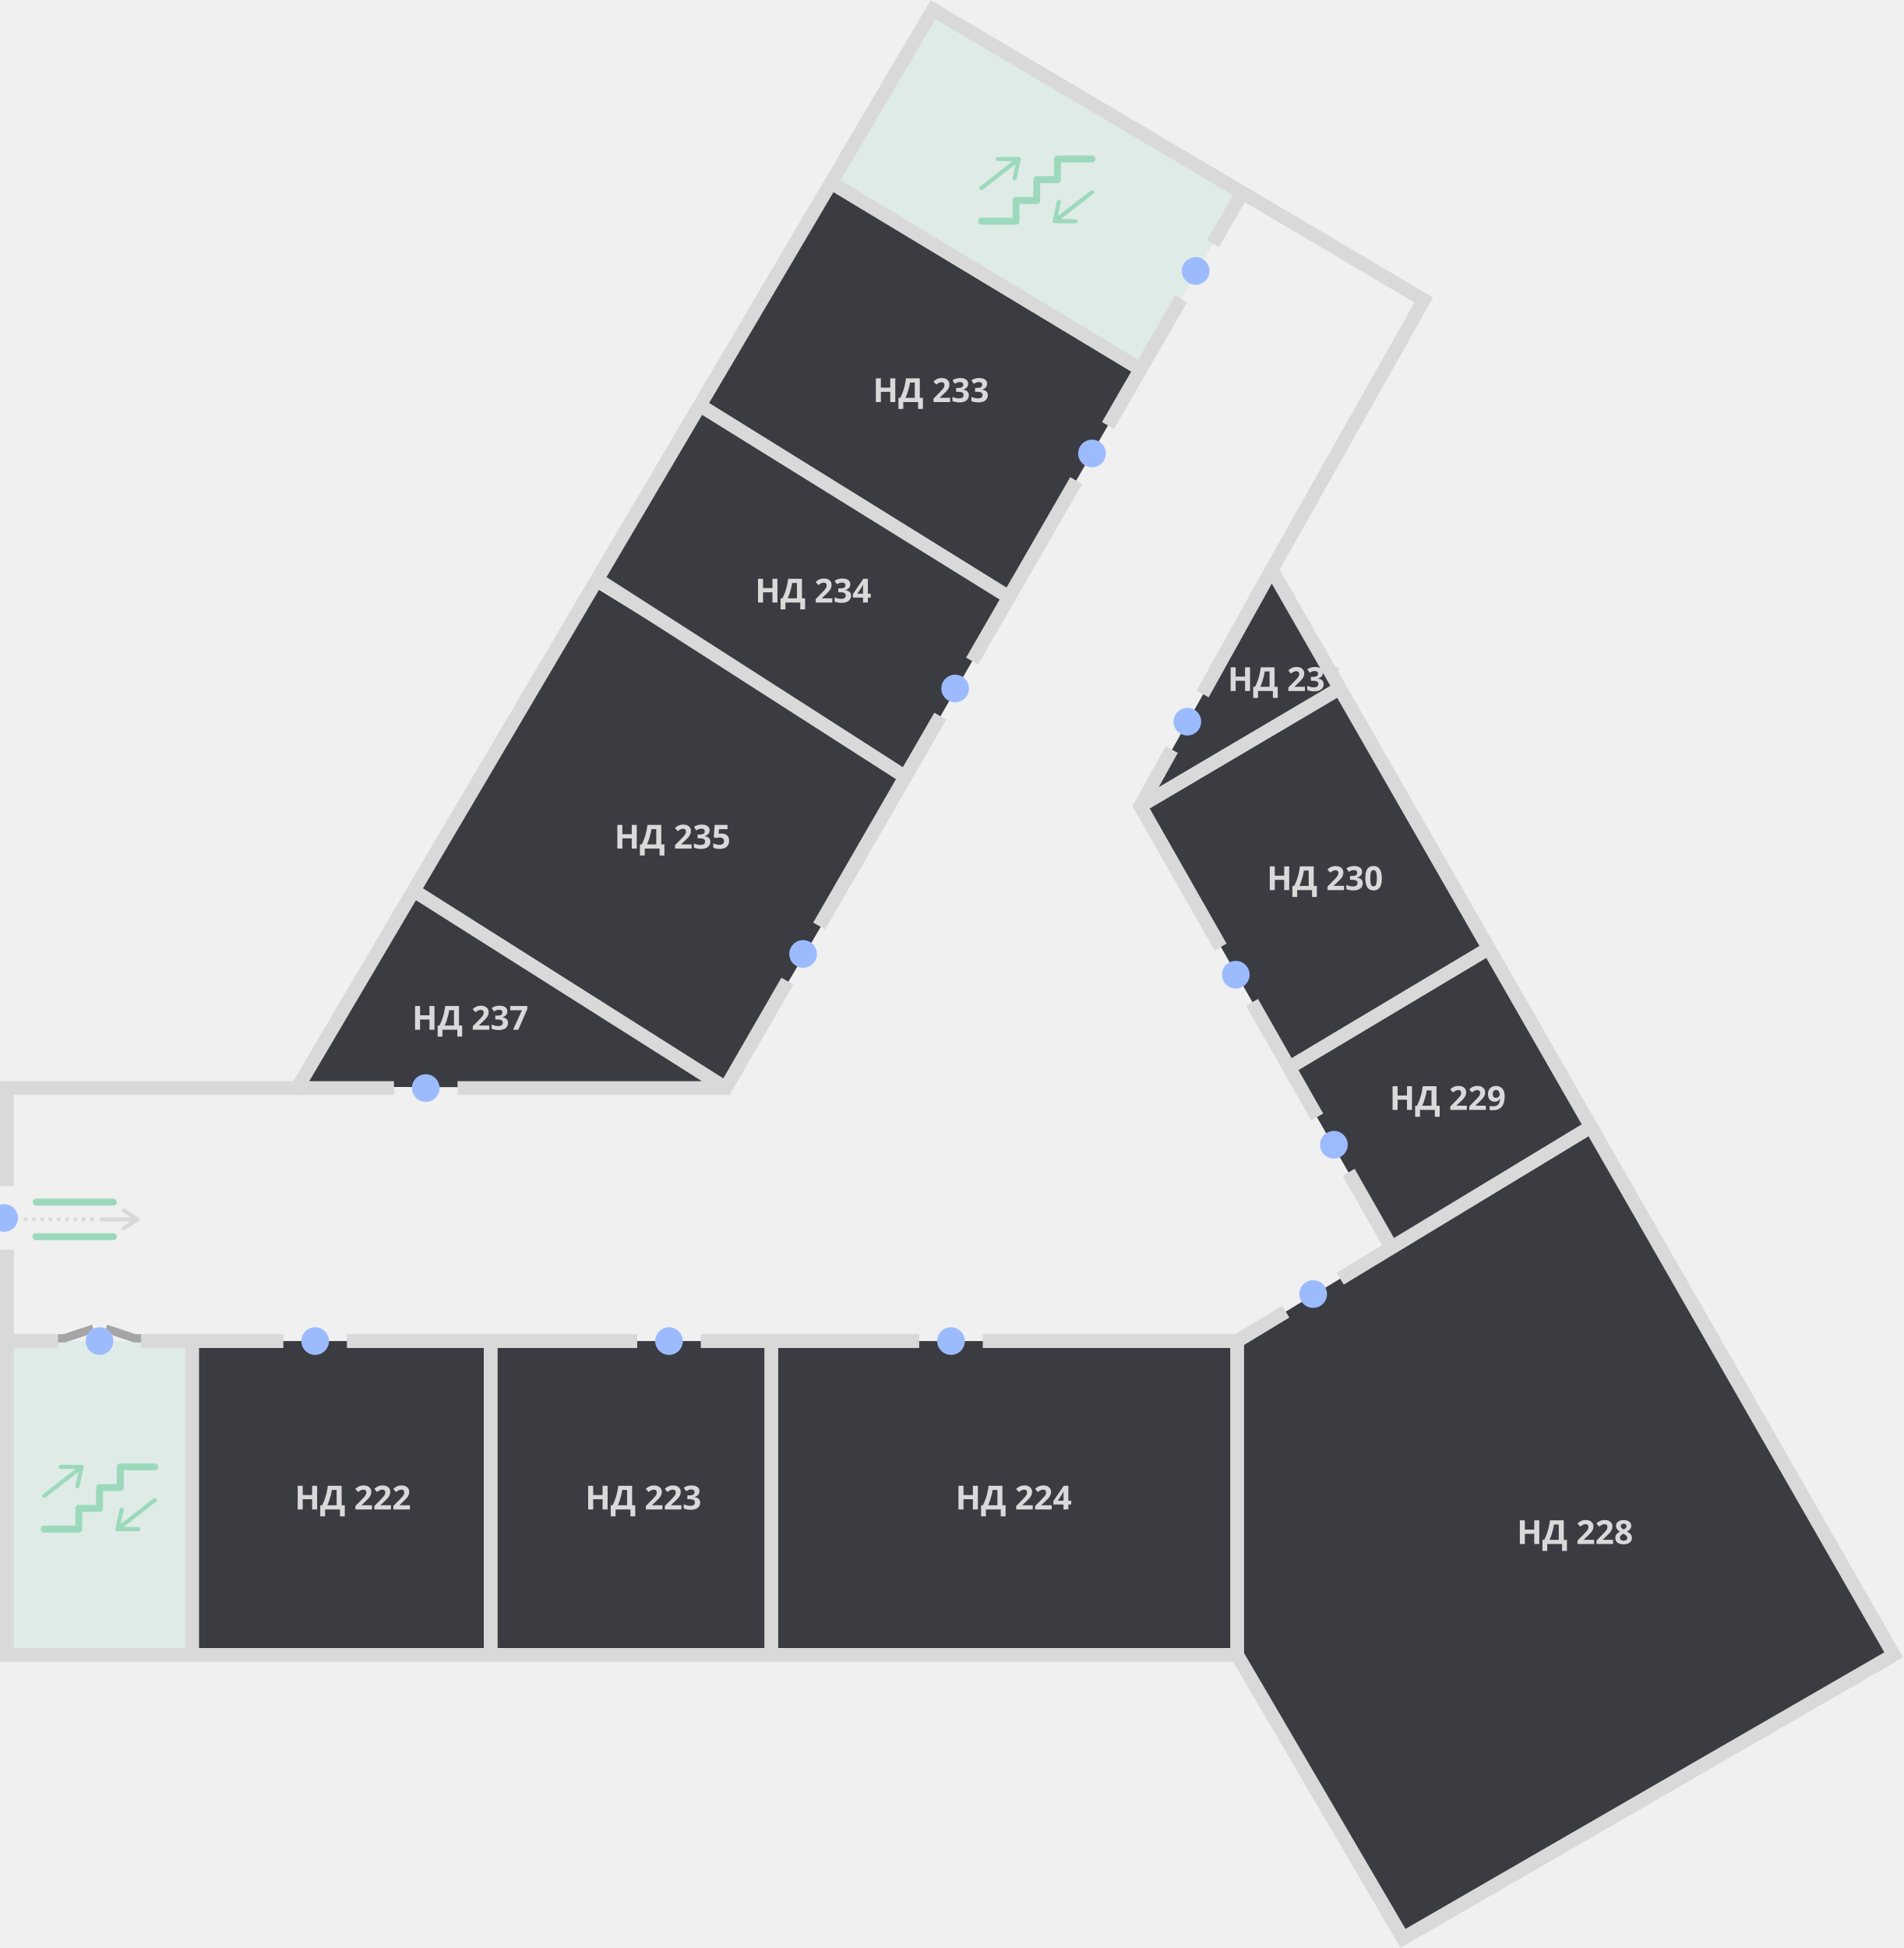
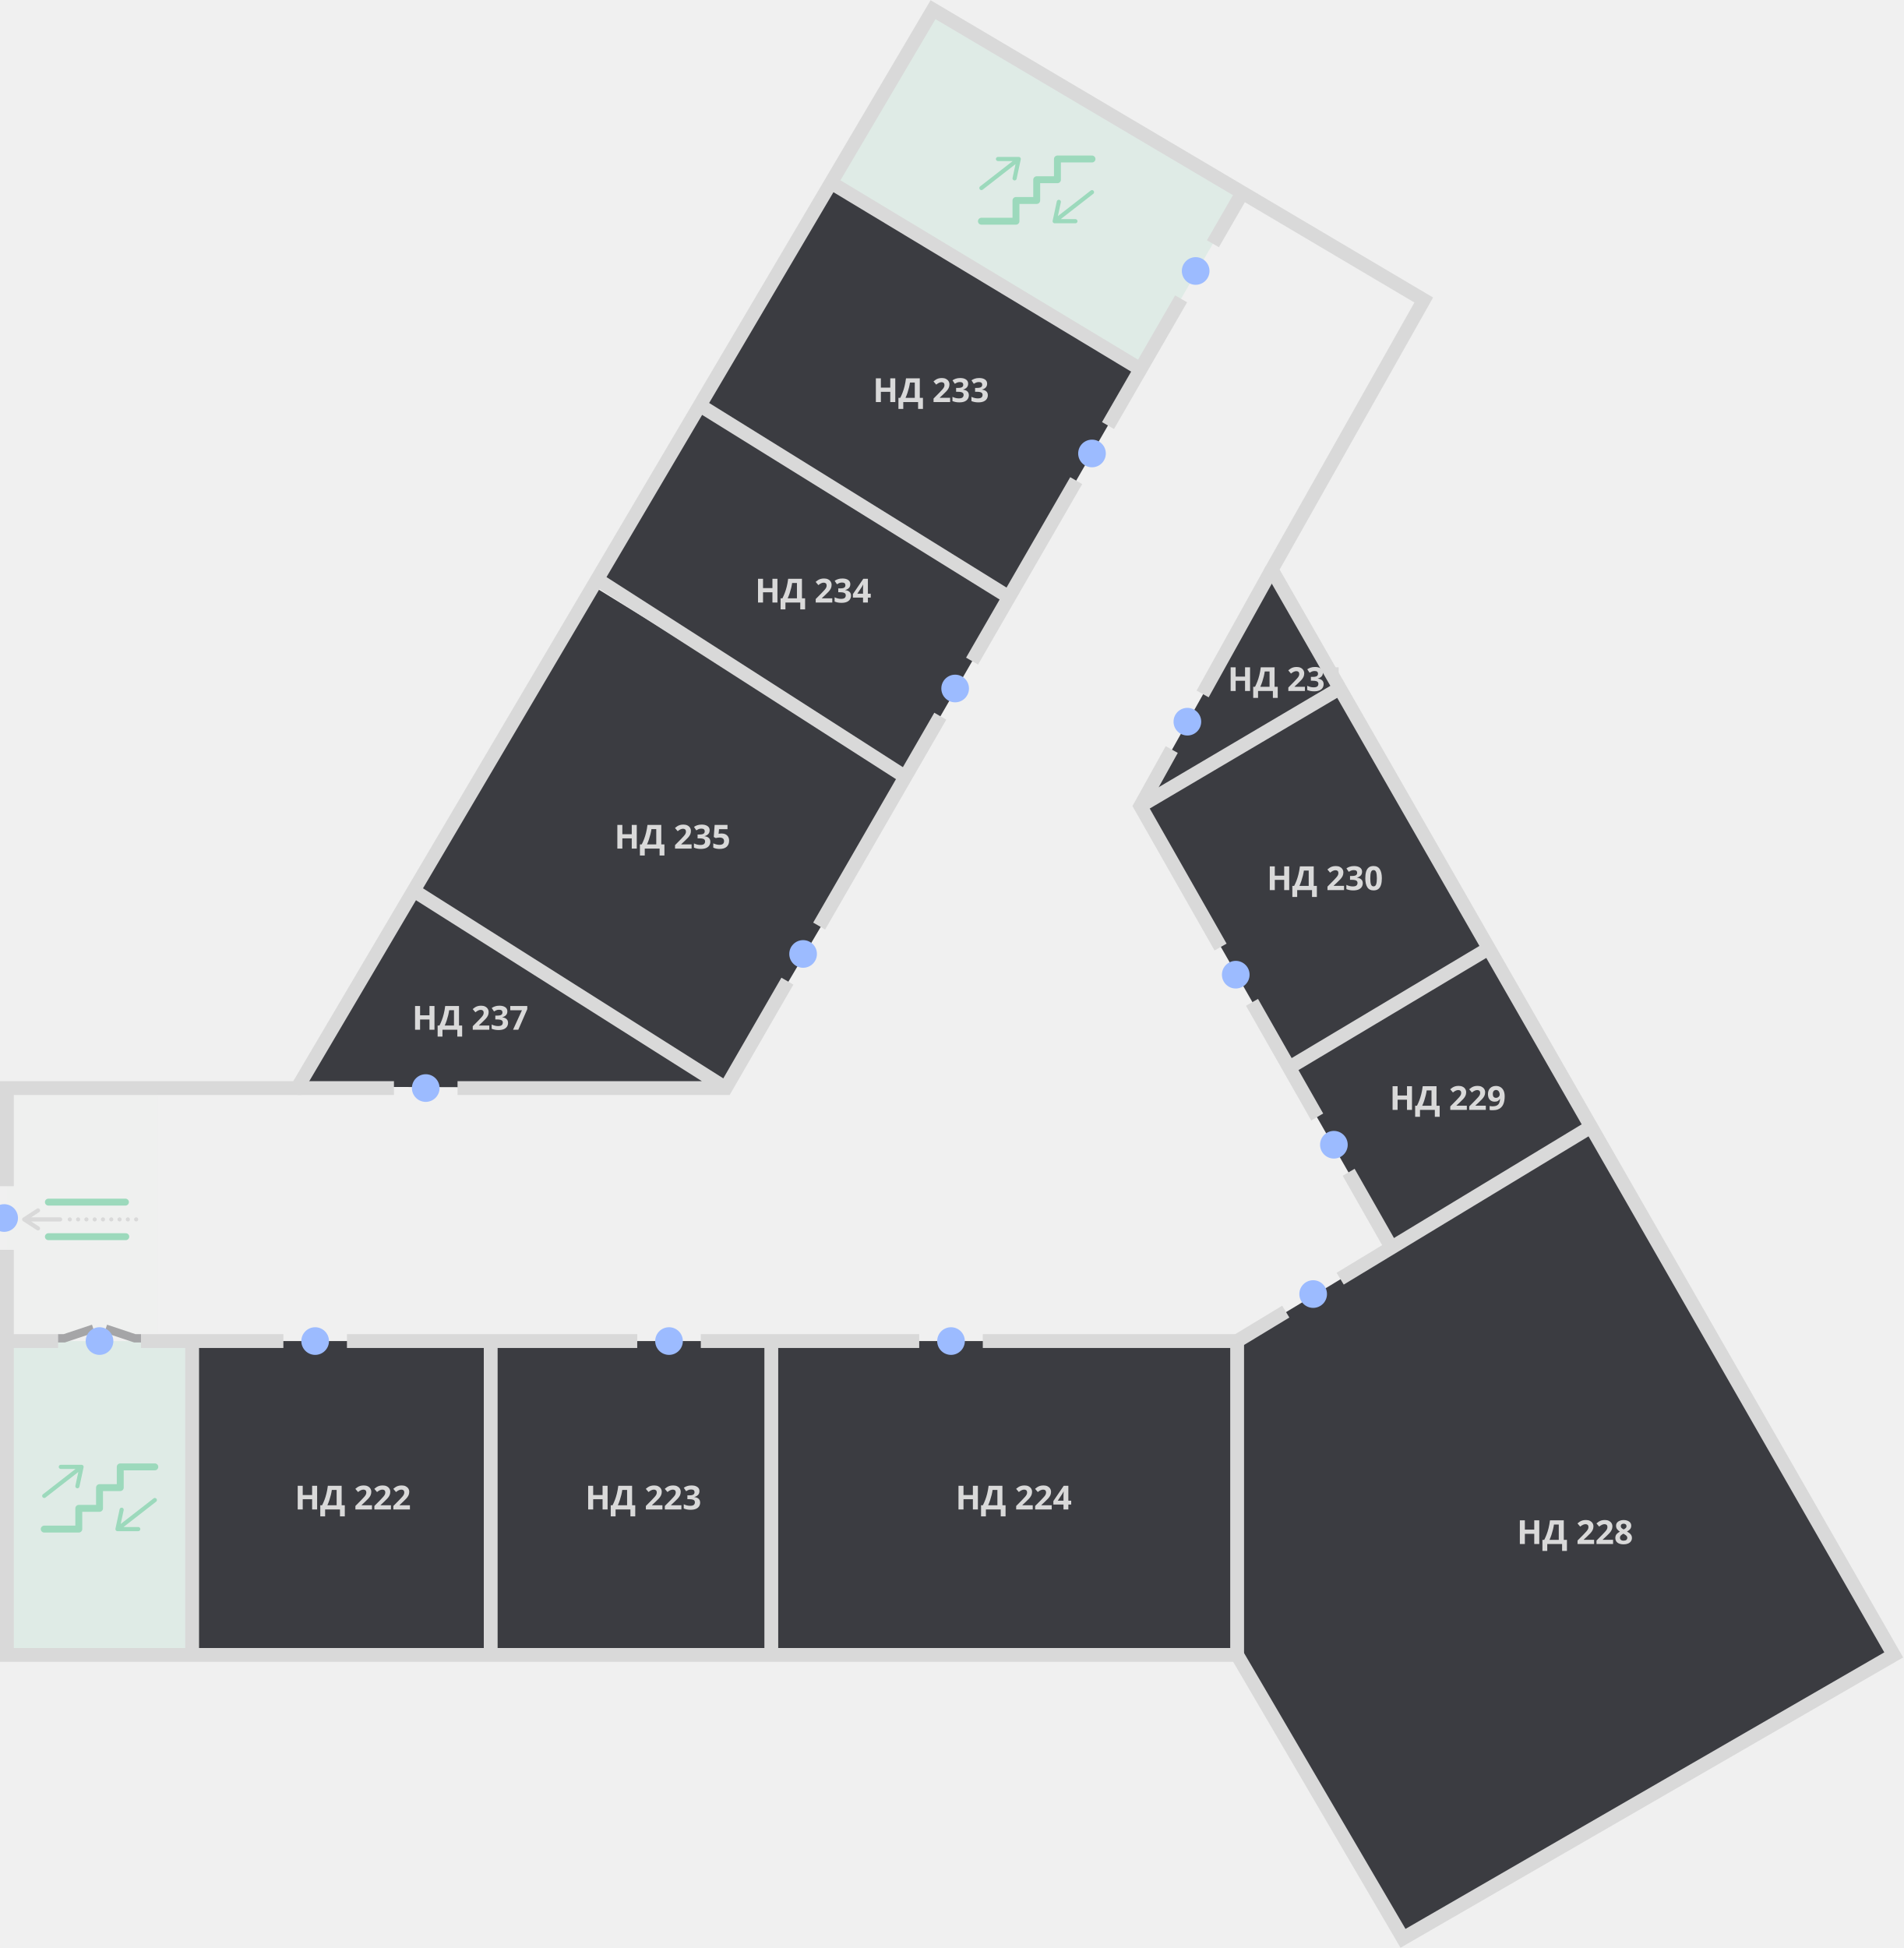
<svg xmlns="http://www.w3.org/2000/svg" width="1377" height="1409" viewBox="0 0 1377 1409" fill="none">
  <g id="ND-2" clip-path="url(#clip0_13_60)">
    <g id="Spaces">
      <path id="nd-2-stair-2" opacity="0.2" d="M601 132L675 8L899 139L825 267L601 132Z" fill="#9CD9BC" />
      <rect id="nd-2-stair-1" opacity="0.2" x="5" y="970" width="134" height="227" fill="#9CD9BC" />
      <path id="nd-237" d="M525 787L215 786L299 644L525 787Z" fill="#3B3C41" />
      <path id="nd-235" d="M299 644L427.5 423L656.5 564L525 787L299 644Z" fill="#3B3C41" />
      <path id="nd-234" d="M431 421L506 293L730 432L655 562L431 421Z" fill="#3B3C41" />
      <path id="nd-233" d="M506 293L601 132L825 267L730 432L506 293Z" fill="#3B3C41" />
      <path id="nd-231" d="M825 583L921 412L969 498L825 583Z" fill="#3B3C41" />
      <path id="nd-230" d="M825 583L969 498L1077 686L933 772L825 583Z" fill="#3B3C41" />
      <path id="nd-229" d="M931 770L1077 686L1151 815L1007 903L931 770Z" fill="#3B3C41" />
-       <path id="nd-228" d="M895 970L1151 815L1370 1197L1015 1401L895 1197V970Z" fill="#3B3C41" />
      <rect id="nd-224" x="558" y="970" width="337" height="227" fill="#3B3C41" />
      <rect id="nd-223" x="355" y="970" width="203" height="227" fill="#3B3C41" />
      <rect id="nd-222" x="139" y="970" width="216" height="227" fill="#3B3C41" />
      <rect id="nd-2-crossing-n" opacity="0.01" x="5" y="792" width="109" height="173" fill="#9CD9BC" />
+       <path id="nd-228" d="M1151 816L894 971V1195L1014 1401L1370 1198L1151 816Z" fill="#3B3C41" />
    </g>
    <g id="Walls">
      <path id="Vector 14" d="M355 970L355 1197" stroke="#D9D9D9" stroke-width="10" />
      <path id="Vector 17" d="M139 970L139 1197" stroke="#D9D9D9" stroke-width="10" />
      <path id="Vector 30" d="M42 970L5 970" stroke="#D9D9D9" stroke-width="10" />
      <path id="Vector 15" d="M558 970L558 1197" stroke="#D9D9D9" stroke-width="10" />
      <path id="Vector 16" d="M895 970L895 1197" stroke="#D9D9D9" stroke-width="10" />
      <path id="Vector 19" d="M1077 686L933 772" stroke="#D9D9D9" stroke-width="10" />
      <path id="Vector 23" d="M969 498L825 583" stroke="#D9D9D9" stroke-width="10" />
      <path id="Vector 31" d="M825 267L601 132" stroke="#D9D9D9" stroke-width="10" />
      <path id="Vector 32" d="M730 432L506 293" stroke="#D9D9D9" stroke-width="10" />
      <path id="Vector 33" d="M655 562L432 419" stroke="#D9D9D9" stroke-width="10" />
      <path id="Subtract" fill-rule="evenodd" clip-rule="evenodd" d="M927.594 944.42L892.41 965.723L897.59 974.277L932.774 952.974L927.594 944.42ZM966.944 920.595L972.123 929.15L1153.59 819.277L1148.41 810.723L966.944 920.595Z" fill="#D9D9D9" />
      <path id="Subtract_2" fill-rule="evenodd" clip-rule="evenodd" d="M251 975H461V965H251V975ZM205 965H102V975H205V965ZM895 975H711V965H895V975ZM507 965H665V975H507V965Z" fill="#D9D9D9" />
      <path id="Subtract_3" fill-rule="evenodd" clip-rule="evenodd" d="M782.913 350.138L707.569 480.68L698.909 475.68L774.253 345.138L782.913 350.138ZM675.915 515.52L684.575 520.52L596.958 672.327L588.298 667.327L675.915 515.52ZM881.796 178.81L903.33 141.499L894.669 136.501L873.136 173.81L881.796 178.81ZM858.802 218.651L850.141 213.651L797.247 305.297L805.907 310.297L858.802 218.651ZM565.304 707.167L573.964 712.167L529.331 789.499L527.888 792H525.001H331V782H507.747L296.327 648.225L301.673 639.775L523.273 779.99L565.304 707.167ZM285 782H215.001L215.001 792H285V782Z" fill="#D9D9D9" />
      <path id="Subtract_4" fill-rule="evenodd" clip-rule="evenodd" d="M887.362 682.535L830.736 582.971L852.062 544.584L843.333 539.705L820.629 580.572L819.264 583.029L820.654 585.472L878.671 687.48L887.362 682.535ZM910.104 722.52L901.413 727.465L948.618 810.463L957.243 805.401L910.104 722.52ZM924.371 414.428L874.402 504.373L865.673 499.494L915.629 409.572L924.371 414.428ZM979.986 845.39L971.361 850.452L1002.65 905.472L1011.35 900.528L979.986 845.39Z" fill="#D9D9D9" />
      <path id="Subtract_5" fill-rule="evenodd" clip-rule="evenodd" d="M677.546 2.697L673.237 0.147L670.693 4.46L212.144 781.999L5 781.999H0V786.999V858H10V791.999L215 791.999H217.856L219.307 789.539L676.763 13.852L1023.24 218.81L915.645 409.543L914.248 412.02L915.662 414.487L1363.18 1195.16L1016.8 1395.18L899.315 1194.47L897.867 1192H895H10V904H0V1197V1202H5H892.133L1010.68 1404.53L1013.2 1408.82L1017.5 1406.33L1372.5 1201.33L1376.82 1198.84L1374.34 1194.51L925.752 411.98L1034.35 219.457L1036.76 215.19L1032.55 212.697L677.546 2.697Z" fill="#D9D9D9" />
    </g>
    <g id="Textes">
      <text id="b_nd_237" fill="#D9D9D9" xml:space="preserve" style="white-space: pre" font-family="GothamSSm" font-size="24" font-weight="bold" letter-spacing="0em">
        <tspan x="298.121" y="744.8">НД 237</tspan>
      </text>
      <text id="b_nd_235" fill="#D9D9D9" xml:space="preserve" style="white-space: pre" font-family="GothamSSm" font-size="24" font-weight="bold" letter-spacing="0em">
        <tspan x="444.457" y="613.8">НД 235</tspan>
      </text>
      <text id="b_nd_234" fill="#D9D9D9" xml:space="preserve" style="white-space: pre" font-family="GothamSSm" font-size="24" font-weight="bold" letter-spacing="0em">
        <tspan x="546.23" y="435.8">НД 234</tspan>
      </text>
      <text id="b_nd_233" fill="#D9D9D9" xml:space="preserve" style="white-space: pre" font-family="GothamSSm" font-size="24" font-weight="bold" letter-spacing="0em">
        <tspan x="631.48" y="290.8">НД 233</tspan>
      </text>
      <text id="b_nd_231" fill="#D9D9D9" xml:space="preserve" style="white-space: pre" font-family="GothamSSm" font-size="24" font-weight="bold" letter-spacing="0em">
        <tspan x="888.145" y="499.8">НД 231</tspan>
      </text>
      <text id="b_nd_230" fill="#D9D9D9" xml:space="preserve" style="white-space: pre" font-family="GothamSSm" font-size="24" font-weight="bold" letter-spacing="0em">
        <tspan x="916.461" y="643.8">НД 230</tspan>
      </text>
      <text id="b_nd_229" fill="#D9D9D9" xml:space="preserve" style="white-space: pre" font-family="GothamSSm" font-size="24" font-weight="bold" letter-spacing="0em">
        <tspan x="1005.3" y="802.8">НД 229</tspan>
      </text>
      <text id="b_nd_228" fill="#D9D9D9" xml:space="preserve" style="white-space: pre" font-family="GothamSSm" font-size="24" font-weight="bold" letter-spacing="0em">
        <tspan x="1097.37" y="1116.8">НД 228</tspan>
      </text>
      <text id="b_nd_224" fill="#D9D9D9" xml:space="preserve" style="white-space: pre" font-family="GothamSSm" font-size="24" font-weight="bold" letter-spacing="0em">
        <tspan x="691.254" y="1091.8">НД 224</tspan>
      </text>
      <text id="b_nd_223" fill="#D9D9D9" xml:space="preserve" style="white-space: pre" font-family="GothamSSm" font-size="24" font-weight="bold" letter-spacing="0em">
        <tspan x="423.352" y="1091.8">НД 223</tspan>
      </text>
      <text id="b_nd_222" fill="#D9D9D9" xml:space="preserve" style="white-space: pre" font-family="GothamSSm" font-size="24" font-weight="bold" letter-spacing="0em">
        <tspan x="213.223" y="1091.8">НД 222</tspan>
      </text>
    </g>
    <g id="Icons">
      <g id="Stair">
        <g id="Stair frame">
          <path id="Vector 152" d="M112 1061H87V1076H72V1091H57V1106H32" stroke="#9CD9BC" stroke-width="5" stroke-linecap="round" stroke-linejoin="round" />
          <path id="Vector 154" d="M44 1061H59M59 1061L56 1075M59 1061L32 1082" stroke="#9CD9BC" stroke-width="3" stroke-linecap="round" stroke-linejoin="round" />
          <path id="Vector 155" d="M100 1106H85M85 1106L88 1092M85 1106L112 1085" stroke="#9CD9BC" stroke-width="3" stroke-linecap="round" stroke-linejoin="round" />
        </g>
      </g>
      <g id="Stair_2">
        <g id="Stair frame_2">
          <path id="Vector 152_2" d="M790 115H765V130H750V145H735V160H710" stroke="#9CD9BC" stroke-width="5" stroke-linecap="round" stroke-linejoin="round" />
          <path id="Vector 154_2" d="M722 115H737M737 115L734 129M737 115L710 136" stroke="#9CD9BC" stroke-width="3" stroke-linecap="round" stroke-linejoin="round" />
          <path id="Vector 155_2" d="M778 160H763M763 160L766 146M763 160L790 139" stroke="#9CD9BC" stroke-width="3" stroke-linecap="round" stroke-linejoin="round" />
        </g>
      </g>
      <g id="Doors">
        <path id="Vector 301" d="M76.5 961L97.5 968L102 968" stroke="#A5A5A7" stroke-width="6" />
        <path id="Vector 302" d="M67.5 961L46.5 968L42 968" stroke="#A5A5A7" stroke-width="6" />
      </g>
      <g id="Ð¡rossing">
        <g id="Group 24">
-           <path id="Vector 320" d="M26.242 869.5H82" stroke="#9CD9BC" stroke-width="5" stroke-linecap="round" />
-           <path id="Vector 323" d="M26 894.5H82" stroke="#9CD9BC" stroke-width="5" stroke-linecap="round" />
+           <path id="Vector 320" d="M90.758 869.5H35" stroke="#9CD9BC" stroke-width="5" stroke-linecap="round" />
+           <path id="Vector 323" d="M91 894.5H35" stroke="#9CD9BC" stroke-width="5" stroke-linecap="round" />
        </g>
        <g id="Group 25">
-           <circle id="Ellipse 36" cx="42.5" cy="882" r="1.5" fill="#D9D9D9" />
-           <circle id="Ellipse 32" cx="18.5" cy="882" r="1.5" fill="#D9D9D9" />
-           <circle id="Ellipse 37" cx="48.5" cy="882" r="1.5" fill="#D9D9D9" />
-           <circle id="Ellipse 33" cx="24.5" cy="882" r="1.5" fill="#D9D9D9" />
-           <circle id="Ellipse 38" cx="54.5" cy="882" r="1.5" fill="#D9D9D9" />
-           <circle id="Ellipse 34" cx="30.5" cy="882" r="1.5" fill="#D9D9D9" />
-           <circle id="Ellipse 39" cx="60.5" cy="882" r="1.5" fill="#D9D9D9" />
-           <circle id="Ellipse 35" cx="36.5" cy="882" r="1.5" fill="#D9D9D9" />
-           <circle id="Ellipse 40" cx="66.5" cy="882" r="1.5" fill="#D9D9D9" />
+           <circle id="Ellipse 36" cx="1.5" cy="1.5" r="1.5" transform="matrix(-1 0 0 1 76 880.5)" fill="#D9D9D9" />
+           <circle id="Ellipse 32" cx="1.5" cy="1.5" r="1.5" transform="matrix(-1 0 0 1 100 880.5)" fill="#D9D9D9" />
+           <circle id="Ellipse 37" cx="1.5" cy="1.5" r="1.5" transform="matrix(-1 0 0 1 70 880.5)" fill="#D9D9D9" />
+           <circle id="Ellipse 33" cx="1.5" cy="1.5" r="1.5" transform="matrix(-1 0 0 1 94 880.5)" fill="#D9D9D9" />
+           <circle id="Ellipse 38" cx="1.5" cy="1.5" r="1.5" transform="matrix(-1 0 0 1 64 880.5)" fill="#D9D9D9" />
+           <circle id="Ellipse 34" cx="1.5" cy="1.5" r="1.5" transform="matrix(-1 0 0 1 88 880.5)" fill="#D9D9D9" />
+           <circle id="Ellipse 39" cx="1.5" cy="1.5" r="1.5" transform="matrix(-1 0 0 1 58 880.5)" fill="#D9D9D9" />
+           <circle id="Ellipse 35" cx="1.5" cy="1.5" r="1.5" transform="matrix(-1 0 0 1 82 880.5)" fill="#D9D9D9" />
+           <circle id="Ellipse 40" cx="1.5" cy="1.5" r="1.5" transform="matrix(-1 0 0 1 52 880.5)" fill="#D9D9D9" />
        </g>
-         <path id="Vector 325" d="M73.499 882H99.499M99.499 882L89.499 875.5M99.499 882L89.499 888.5" stroke="#D9D9D9" stroke-width="3" stroke-miterlimit="1" stroke-linecap="round" stroke-linejoin="round" />
+         <path id="Vector 325" d="M43.501 882H17.501M17.501 882L27.501 875.5M17.501 882L27.501 888.5" stroke="#D9D9D9" stroke-width="3" stroke-miterlimit="1" stroke-linecap="round" stroke-linejoin="round" />
      </g>
    </g>
    <g id="Entrances">
      <circle id="13" cx="581" cy="690" r="10" fill="#9CBBFF" />
      <circle id="12" cx="691" cy="498" r="10" fill="#9CBBFF" />
      <circle id="11" cx="790" cy="328" r="10" fill="#9CBBFF" />
      <circle id="10" cx="865" cy="196" r="10" fill="#9CBBFF" />
      <circle id="9" cx="859" cy="522" r="10" fill="#9CBBFF" />
      <circle id="8" cx="950" cy="936" r="10" fill="#9CBBFF" />
      <circle id="7" cx="894" cy="705" r="10" fill="#9CBBFF" />
      <circle id="6" cx="965" cy="828" r="10" fill="#9CBBFF" />
      <circle id="5" cx="688" cy="970" r="10" fill="#9CBBFF" />
      <circle id="4" cx="484" cy="970" r="10" fill="#9CBBFF" />
      <circle id="3" cx="3" cy="881" r="10" fill="#9CBBFF" />
      <circle id="2" cx="228" cy="970" r="10" fill="#9CBBFF" />
      <circle id="7_2" cx="308" cy="787" r="10" fill="#9CBBFF" />
      <circle id="1" cx="72" cy="970" r="10" fill="#9CBBFF" />
    </g>
  </g>
  <defs>
    <clipPath id="clip0_13_60">
      <rect width="1377" height="1409" fill="white" />
    </clipPath>
  </defs>
</svg>
